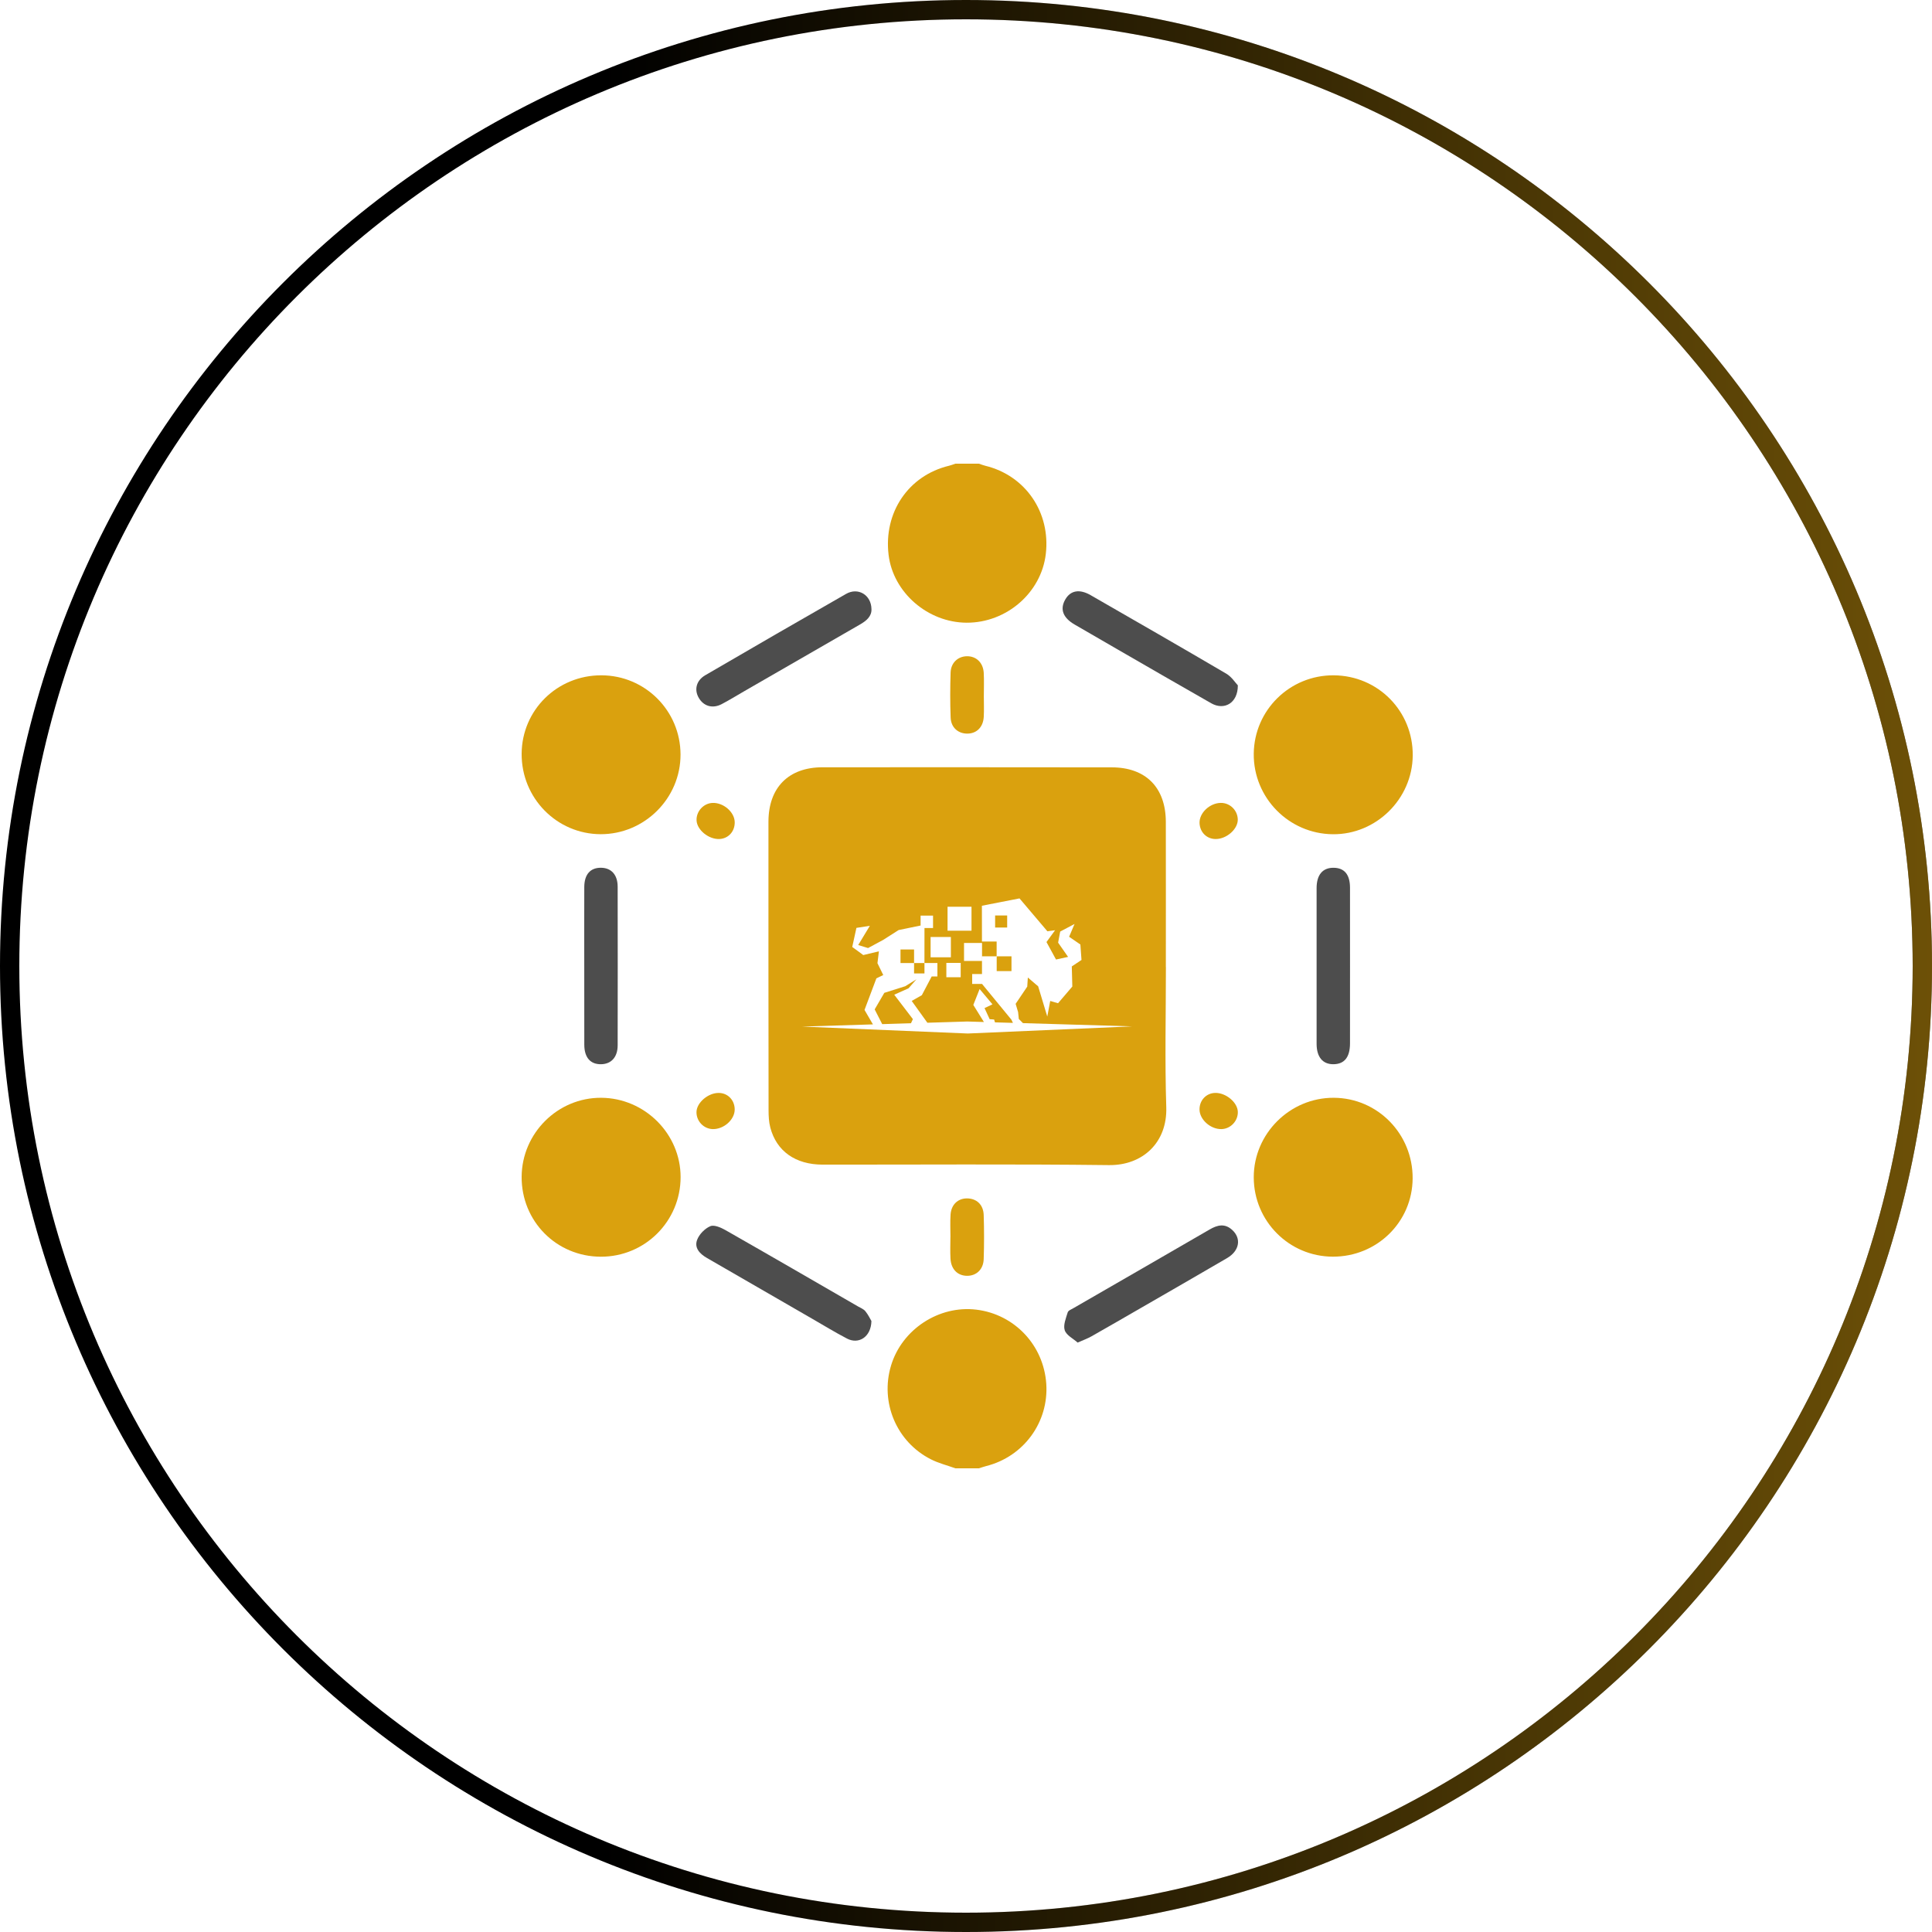
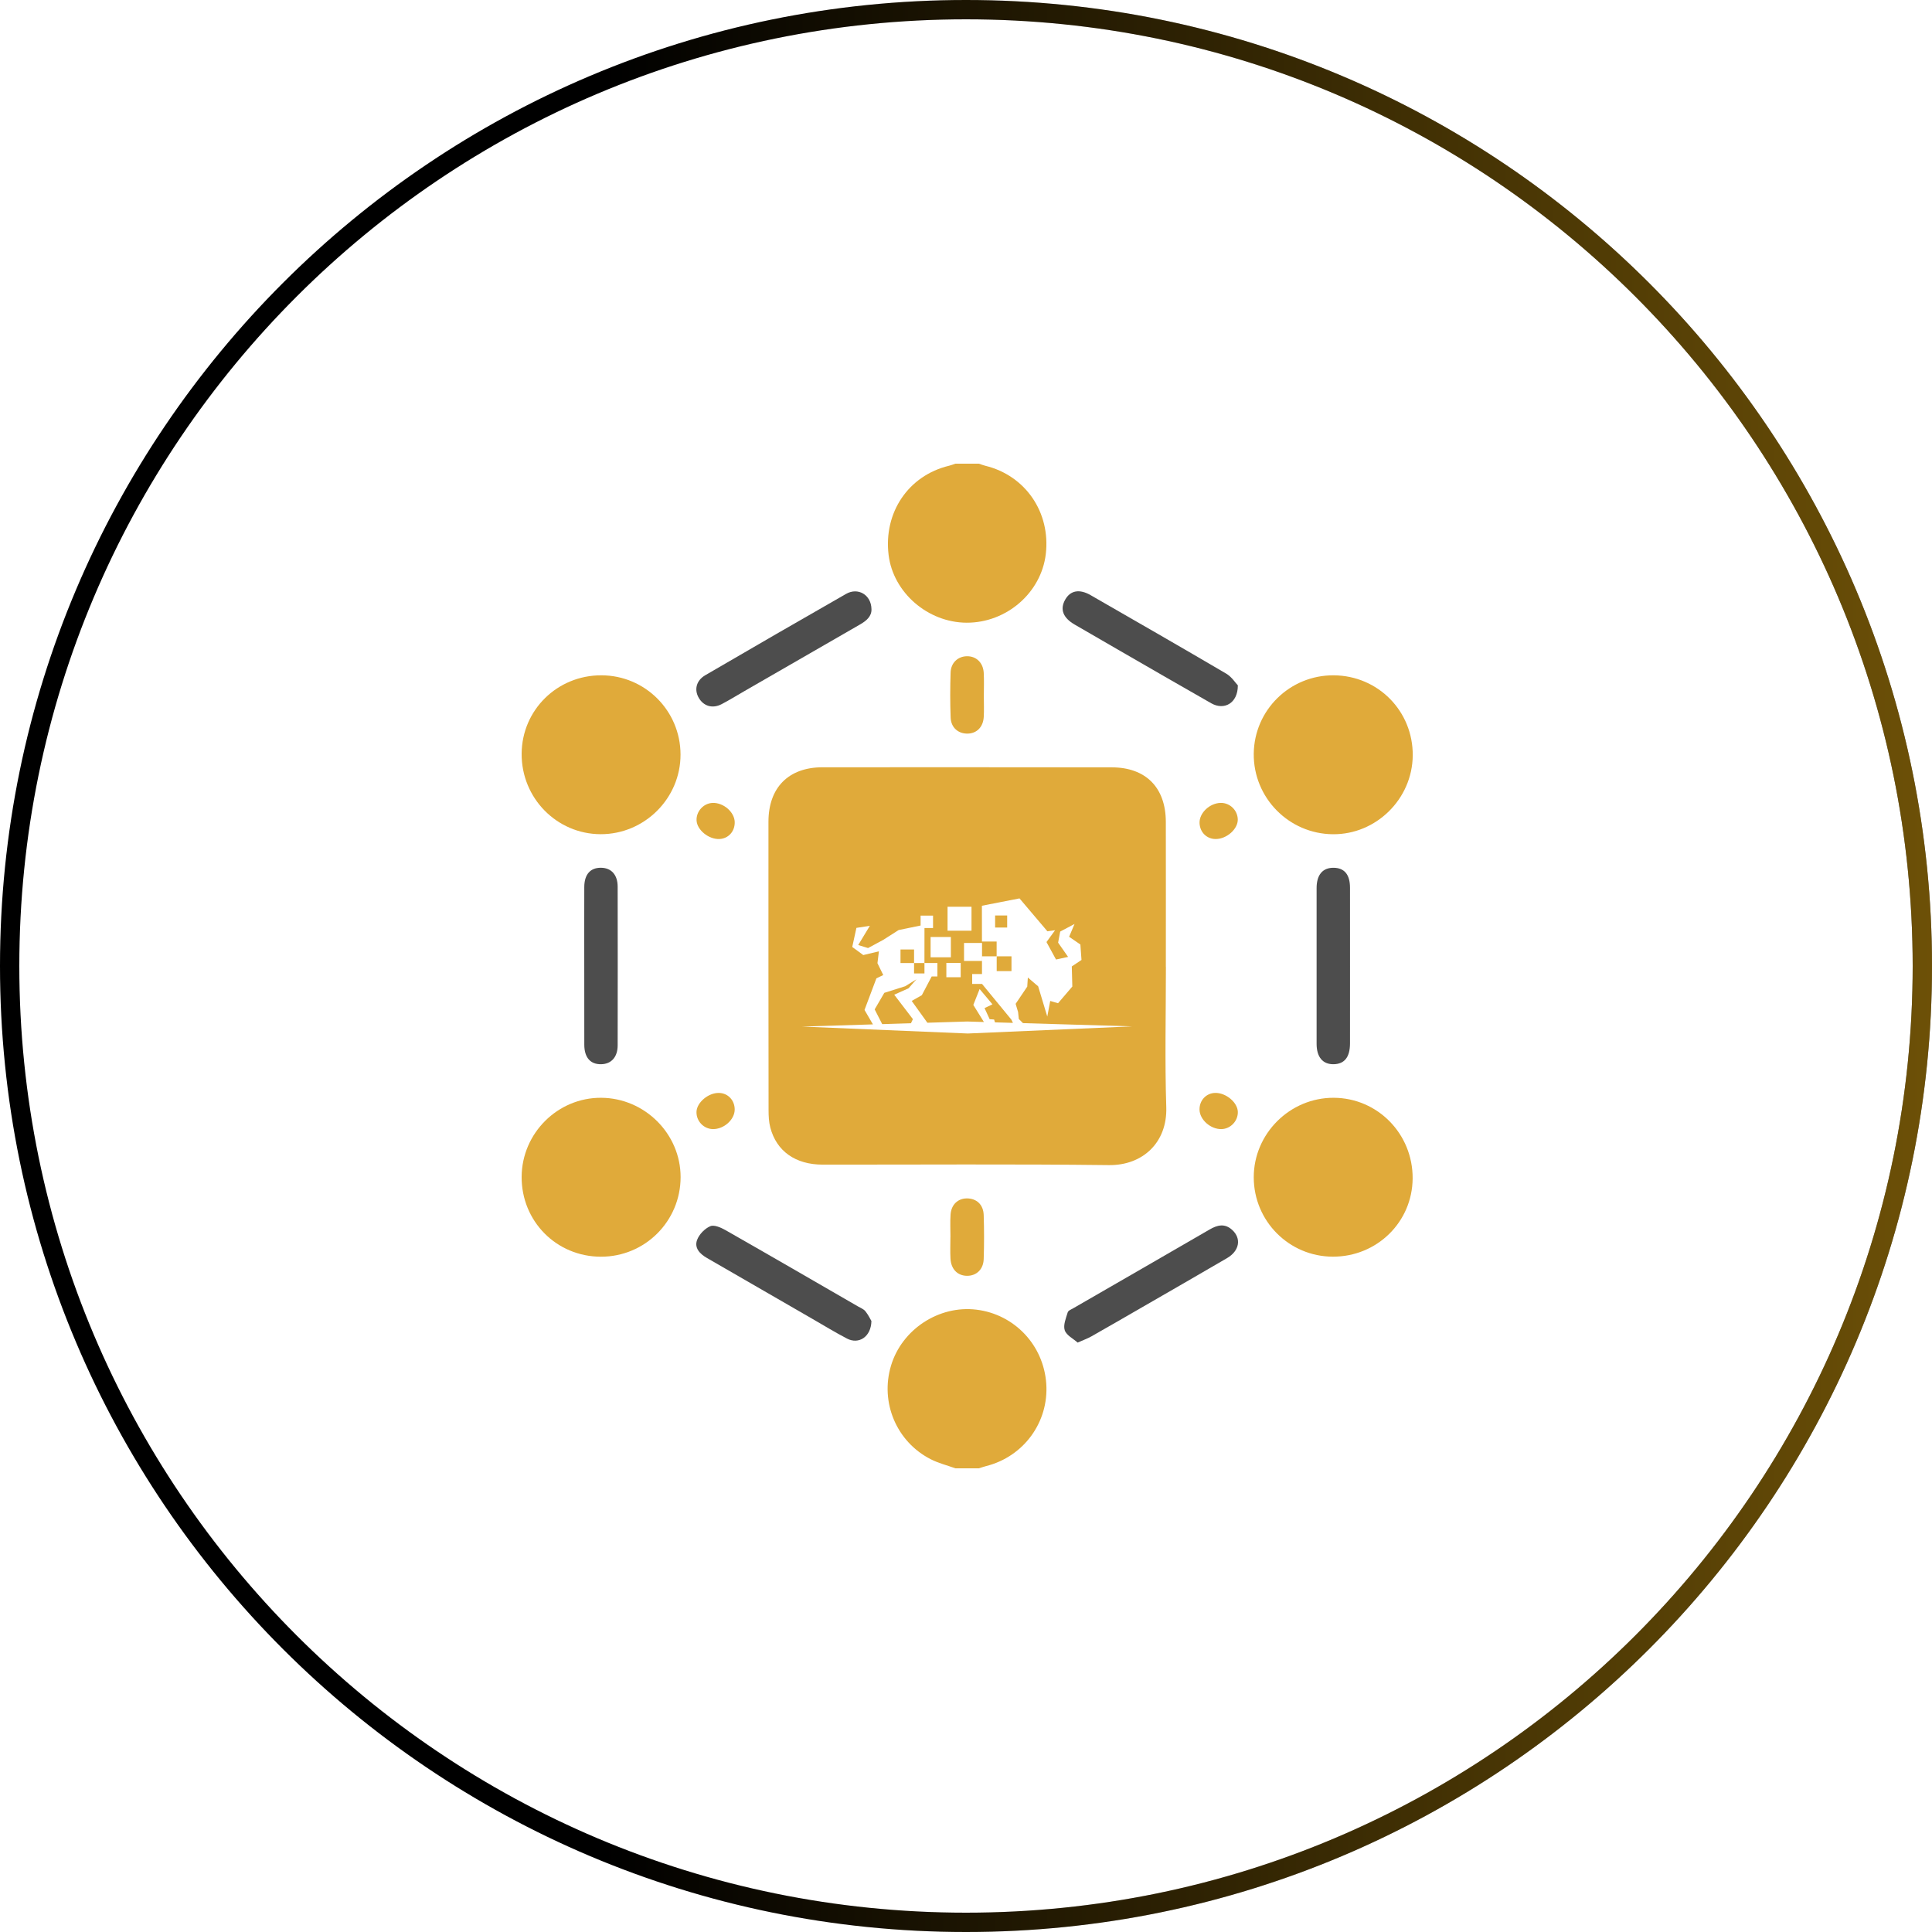
<svg xmlns="http://www.w3.org/2000/svg" width="100" height="100" viewBox="0 0 100 100" fill="none">
  <circle cx="50" cy="50" r="49.5" stroke="black" />
-   <circle cx="50" cy="50" r="49.5" stroke="url(#paint0_linear)" />
-   <path d="M50.54 67.788C48.601 67.551 46.684 68.805 46.12 70.682C45.546 72.589 46.4 74.628 48.181 75.533C48.58 75.736 49.027 75.847 49.452 76C49.859 76 50.265 76 50.671 76C50.797 75.961 50.922 75.913 51.049 75.882C52.988 75.392 54.288 73.611 54.155 71.626C54.021 69.629 52.514 68.029 50.54 67.788Z" fill="#DAA10E" />
-   <path d="M50.031 32.231C52.096 32.239 53.894 30.681 54.13 28.679C54.384 26.519 53.078 24.613 50.999 24.108C50.887 24.081 50.78 24.037 50.67 24C50.264 24 49.857 24 49.451 24C49.342 24.037 49.233 24.08 49.121 24.107C47.02 24.613 45.726 26.524 45.994 28.725C46.231 30.669 48.02 32.222 50.031 32.231Z" fill="#DAA10E" />
-   <path d="M68.989 43.18C71.228 43.201 73.103 41.354 73.123 39.106C73.143 36.81 71.329 34.969 69.033 34.954C66.765 34.94 64.918 36.751 64.894 39.011C64.871 41.289 66.708 43.16 68.989 43.18Z" fill="#DAA10E" />
-   <path d="M31.118 56.821C28.872 56.807 27.015 58.649 27 60.906C26.985 63.209 28.8 65.042 31.098 65.047C33.382 65.053 35.228 63.211 35.228 60.925C35.228 58.688 33.373 56.834 31.118 56.821Z" fill="#DAA10E" />
-   <path d="M31.087 43.178C33.359 43.184 35.229 41.321 35.224 39.053C35.22 36.787 33.39 34.958 31.128 34.954C28.844 34.948 27.014 36.749 27 39.012C26.986 41.307 28.815 43.169 31.087 43.178Z" fill="#DAA10E" />
-   <path d="M69.037 56.821C66.767 56.81 64.891 58.676 64.894 60.94C64.897 63.206 66.724 65.038 68.984 65.045C71.269 65.052 73.105 63.252 73.118 60.993C73.132 58.695 71.309 56.832 69.037 56.821Z" fill="#DAA10E" />
+   <circle cx="50" cy="50" r="49.5" stroke="url(#paint0_linear_1507:3739)" />
+   <path d="M50.54 67.788C48.601 67.551 46.684 68.805 46.12 70.682C45.546 72.589 46.4 74.628 48.181 75.533C48.58 75.736 49.027 75.847 49.452 76C49.859 76 50.265 76 50.671 76C50.797 75.961 50.922 75.913 51.049 75.882C52.988 75.392 54.288 73.611 54.155 71.626C54.021 69.629 52.514 68.029 50.54 67.788Z" fill="#E0AA3A" />
+   <path d="M50.031 32.231C52.096 32.239 53.894 30.681 54.13 28.679C54.384 26.519 53.078 24.613 50.999 24.108C50.887 24.081 50.78 24.037 50.67 24C50.264 24 49.857 24 49.451 24C49.342 24.037 49.233 24.08 49.121 24.107C47.02 24.613 45.726 26.524 45.994 28.725C46.231 30.669 48.02 32.222 50.031 32.231Z" fill="#E0AA3A" />
+   <path d="M68.989 43.18C71.228 43.201 73.103 41.354 73.123 39.106C73.143 36.81 71.329 34.969 69.033 34.954C66.765 34.94 64.918 36.751 64.894 39.011C64.871 41.289 66.708 43.16 68.989 43.18Z" fill="#E0AA3A" />
+   <path d="M31.118 56.821C28.872 56.807 27.015 58.649 27 60.906C26.985 63.209 28.8 65.042 31.098 65.047C33.382 65.053 35.228 63.211 35.228 60.925C35.228 58.688 33.373 56.834 31.118 56.821Z" fill="#E0AA3A" />
+   <path d="M31.087 43.178C33.359 43.184 35.229 41.321 35.224 39.053C35.22 36.787 33.39 34.958 31.128 34.954C28.844 34.948 27.014 36.749 27 39.012C26.986 41.307 28.815 43.169 31.087 43.178Z" fill="#E0AA3A" />
+   <path d="M69.037 56.821C66.767 56.81 64.891 58.676 64.894 60.94C64.897 63.206 66.724 65.038 68.984 65.045C71.269 65.052 73.105 63.252 73.118 60.993C73.132 58.695 71.309 56.832 69.037 56.821Z" fill="#E0AA3A" />
  <path d="M44.414 67.623C42.131 66.304 39.849 64.98 37.556 63.674C37.321 63.54 36.968 63.383 36.767 63.467C36.483 63.586 36.191 63.886 36.083 64.175C35.926 64.591 36.221 64.9 36.59 65.112C38.407 66.158 40.221 67.209 42.037 68.257C42.637 68.603 43.229 68.966 43.844 69.286C44.448 69.599 45.086 69.201 45.105 68.376C45.048 68.281 44.944 68.058 44.793 67.871C44.704 67.758 44.545 67.699 44.414 67.623Z" fill="#4D4D4D" />
  <path d="M55.619 32.324C56.364 32.757 57.11 33.189 57.857 33.62C59.469 34.549 61.077 35.482 62.693 36.401C63.362 36.783 64.073 36.401 64.071 35.474C63.943 35.341 63.752 35.034 63.475 34.871C61.144 33.501 58.797 32.155 56.452 30.806C55.871 30.471 55.406 30.561 55.137 31.032C54.852 31.53 55.016 31.973 55.619 32.324Z" fill="#4D4D4D" />
  <path d="M62.611 63.638C60.272 64.996 57.927 66.343 55.585 67.696C55.469 67.764 55.295 67.827 55.264 67.929C55.172 68.232 55.022 68.591 55.111 68.855C55.199 69.117 55.551 69.288 55.779 69.492C56.094 69.352 56.3 69.279 56.487 69.173C57.355 68.682 58.218 68.181 59.082 67.683C60.56 66.829 62.042 65.98 63.515 65.118C64.159 64.741 64.264 64.099 63.774 63.657C63.395 63.313 63.013 63.403 62.611 63.638Z" fill="#4D4D4D" />
  <path d="M37.347 36.449C37.737 36.247 38.11 36.013 38.492 35.794C40.499 34.637 42.503 33.479 44.511 32.325C44.851 32.13 45.123 31.898 45.107 31.525C45.092 30.783 44.409 30.388 43.793 30.74C41.357 32.132 38.929 33.537 36.504 34.95C36.037 35.222 35.922 35.701 36.169 36.123C36.42 36.553 36.879 36.691 37.347 36.449Z" fill="#4D4D4D" />
  <path d="M69.031 44.916C68.462 44.91 68.148 45.275 68.147 45.967C68.144 48.654 68.144 51.341 68.147 54.027C68.148 54.717 68.466 55.092 69.027 55.084C69.59 55.075 69.874 54.719 69.876 54.006C69.879 52.67 69.877 51.335 69.877 50.001C69.877 48.65 69.88 47.297 69.876 45.946C69.874 45.266 69.586 44.923 69.031 44.916Z" fill="#4D4D4D" />
  <path d="M30.243 54.077C30.246 54.738 30.558 55.092 31.11 55.084C31.638 55.077 31.969 54.718 31.97 54.107C31.975 51.37 31.975 48.632 31.97 45.894C31.969 45.279 31.642 44.923 31.114 44.915C30.558 44.907 30.245 45.256 30.242 45.914C30.237 47.283 30.241 48.653 30.241 50.02C30.242 51.373 30.239 52.724 30.243 54.077Z" fill="#4D4D4D" />
-   <path d="M49.197 65.148C49.227 65.693 49.561 66.029 50.047 66.036C50.533 66.043 50.899 65.708 50.916 65.172C50.941 64.411 50.941 63.648 50.916 62.889C50.9 62.351 50.544 62.028 50.046 62.029C49.58 62.03 49.236 62.351 49.201 62.864C49.175 63.252 49.195 63.642 49.195 64.032C49.194 64.032 49.193 64.032 49.193 64.032C49.193 64.403 49.176 64.776 49.197 65.148Z" fill="#DAA10E" />
-   <path d="M50.918 34.824C50.886 34.294 50.525 33.957 50.041 33.967C49.581 33.976 49.219 34.305 49.203 34.81C49.178 35.588 49.176 36.366 49.205 37.142C49.224 37.668 49.611 37.99 50.105 37.971C50.567 37.953 50.889 37.626 50.919 37.106C50.939 36.752 50.923 36.396 50.923 36.041C50.922 35.635 50.941 35.229 50.918 34.824Z" fill="#DAA10E" />
-   <path d="M62.931 43.428C63.497 43.425 64.078 42.908 64.067 42.415C64.057 41.937 63.66 41.551 63.187 41.558C62.612 41.566 62.071 42.081 62.088 42.599C62.105 43.079 62.462 43.431 62.931 43.428Z" fill="#DAA10E" />
-   <path d="M36.05 57.555C36.041 58.032 36.426 58.435 36.9 58.442C37.471 58.45 38.027 57.95 38.028 57.43C38.028 56.95 37.683 56.581 37.217 56.57C36.666 56.555 36.059 57.067 36.05 57.555Z" fill="#DAA10E" />
-   <path d="M36.881 41.559C36.414 41.577 36.031 41.997 36.054 42.467C36.078 42.961 36.685 43.453 37.24 43.427C37.704 43.405 38.04 43.031 38.029 42.549C38.016 42.029 37.444 41.536 36.881 41.559Z" fill="#DAA10E" />
-   <path d="M63.223 58.442C63.694 58.432 64.083 58.022 64.07 57.548C64.056 57.058 63.451 56.554 62.894 56.569C62.43 56.581 62.08 56.955 62.087 57.433C62.094 57.953 62.658 58.454 63.223 58.442Z" fill="#DAA10E" />
-   <path d="M60.366 57.31C60.289 54.892 60.347 52.471 60.347 50.051C60.346 50.051 60.344 50.051 60.344 50.051C60.344 47.547 60.348 45.042 60.343 42.538C60.339 40.764 59.308 39.721 57.548 39.718C52.556 39.712 47.565 39.711 42.574 39.714C40.816 39.715 39.776 40.764 39.775 42.534C39.772 47.51 39.775 52.483 39.781 57.459C39.781 57.761 39.795 58.073 39.871 58.362C40.192 59.586 41.175 60.279 42.574 60.281C47.515 60.285 52.455 60.247 57.395 60.306C59.151 60.328 60.424 59.13 60.366 57.31ZM49.045 46.933H50.285V48.173H49.045V46.933ZM50.83 48.807V49.739H49.898V48.807H50.83ZM48.983 49.839H49.725V50.581H48.983V49.839ZM48.168 49.549V48.499H49.217V49.549H48.168ZM41.515 53.135L45.183 53.022L44.747 52.274L45.362 50.639L45.717 50.468L45.417 49.854L45.492 49.24L44.683 49.434L44.112 49.015L44.328 48.027L45.023 47.92L44.421 48.915L44.931 49.071L45.712 48.65L46.514 48.139L47.65 47.905V47.393H48.294V48.036H47.851L47.849 49.846H48.52V50.542H48.223L47.714 51.511L47.19 51.808L48.001 52.937L50.07 52.873L50.927 52.899L50.379 52.015L50.705 51.192L51.37 51.984L50.959 52.179L51.225 52.753L51.456 52.77L51.499 52.917L52.429 52.944L52.351 52.779L50.83 50.928V50.872V50.928H50.319V50.417H50.828L50.827 49.498H51.586V48.732H50.826L50.823 46.881L52.769 46.501L54.213 48.203L54.611 48.149L54.166 48.76L54.659 49.664L55.284 49.529L54.768 48.791L54.876 48.217L55.618 47.825L55.337 48.487L55.92 48.887L55.978 49.687L55.476 50.022L55.503 51.063L54.764 51.927L54.359 51.809L54.207 52.617L53.735 51.052L53.201 50.596L53.17 51.067L52.569 51.958L52.696 52.383L52.733 52.741L52.949 52.957L58.604 53.125L50.092 53.494L41.515 53.135Z" fill="#DAA10E" />
-   <path d="M47.312 49.145H46.61V49.847H47.312V49.145Z" fill="#DAA10E" />
-   <path d="M47.026 51.154L47.433 50.689L46.854 51.047L45.772 51.389L45.273 52.246L45.663 53.009L47.152 52.963L47.251 52.75L46.285 51.486L47.026 51.154Z" fill="#DAA10E" />
-   <path d="M52.131 47.385H51.507V48.009H52.131V47.385Z" fill="#DAA10E" />
-   <path d="M52.354 49.499H51.589V50.264H52.354V49.499Z" fill="#DAA10E" />
-   <path d="M47.85 49.847H47.312V50.385H47.85V49.847Z" fill="#DAA10E" />
+   <path d="M49.197 65.148C49.227 65.693 49.561 66.029 50.047 66.036C50.533 66.043 50.899 65.708 50.916 65.172C50.941 64.411 50.941 63.648 50.916 62.889C50.9 62.351 50.544 62.028 50.046 62.029C49.58 62.03 49.236 62.351 49.201 62.864C49.175 63.252 49.195 63.642 49.195 64.032C49.194 64.032 49.193 64.032 49.193 64.032C49.193 64.403 49.176 64.776 49.197 65.148Z" fill="#E0AA3A" />
+   <path d="M50.918 34.824C50.886 34.294 50.525 33.957 50.041 33.967C49.581 33.976 49.219 34.305 49.203 34.81C49.178 35.588 49.176 36.366 49.205 37.142C49.224 37.668 49.611 37.99 50.105 37.971C50.567 37.953 50.889 37.626 50.919 37.106C50.939 36.752 50.923 36.396 50.923 36.041C50.922 35.635 50.941 35.229 50.918 34.824Z" fill="#E0AA3A" />
+   <path d="M62.931 43.428C63.497 43.425 64.078 42.908 64.067 42.415C64.057 41.937 63.66 41.551 63.187 41.558C62.612 41.566 62.071 42.081 62.088 42.599C62.105 43.079 62.462 43.431 62.931 43.428Z" fill="#E0AA3A" />
+   <path d="M36.05 57.555C36.041 58.032 36.426 58.435 36.9 58.442C37.471 58.45 38.027 57.95 38.028 57.43C38.028 56.95 37.683 56.581 37.217 56.57C36.666 56.555 36.059 57.067 36.05 57.555Z" fill="#E0AA3A" />
+   <path d="M36.881 41.559C36.414 41.577 36.031 41.997 36.054 42.467C36.078 42.961 36.685 43.453 37.24 43.427C37.704 43.405 38.04 43.031 38.029 42.549C38.016 42.029 37.444 41.536 36.881 41.559Z" fill="#E0AA3A" />
+   <path d="M63.223 58.442C63.694 58.432 64.083 58.022 64.07 57.548C64.056 57.058 63.451 56.554 62.894 56.569C62.43 56.581 62.08 56.955 62.087 57.433C62.094 57.953 62.658 58.454 63.223 58.442Z" fill="#E0AA3A" />
+   <path d="M60.366 57.31C60.289 54.892 60.347 52.471 60.347 50.051C60.346 50.051 60.344 50.051 60.344 50.051C60.344 47.547 60.348 45.042 60.343 42.538C60.339 40.764 59.308 39.721 57.548 39.718C52.556 39.712 47.565 39.711 42.574 39.714C40.816 39.715 39.776 40.764 39.775 42.534C39.772 47.51 39.775 52.483 39.781 57.459C39.781 57.761 39.795 58.073 39.871 58.362C40.192 59.586 41.175 60.279 42.574 60.281C47.515 60.285 52.455 60.247 57.395 60.306C59.151 60.328 60.424 59.13 60.366 57.31ZM49.045 46.933H50.285V48.173H49.045V46.933ZM50.83 48.807V49.739H49.898V48.807H50.83ZM48.983 49.839H49.725V50.581H48.983V49.839ZM48.168 49.549V48.499H49.217V49.549H48.168ZM41.515 53.135L45.183 53.022L44.747 52.274L45.362 50.639L45.717 50.468L45.417 49.854L45.492 49.24L44.683 49.434L44.112 49.015L44.328 48.027L45.023 47.92L44.421 48.915L44.931 49.071L45.712 48.65L46.514 48.139L47.65 47.905V47.393H48.294V48.036H47.851L47.849 49.846H48.52V50.542H48.223L47.714 51.511L47.19 51.808L48.001 52.937L50.07 52.873L50.927 52.899L50.379 52.015L50.705 51.192L51.37 51.984L50.959 52.179L51.225 52.753L51.456 52.77L51.499 52.917L52.429 52.944L52.351 52.779L50.83 50.928V50.872V50.928H50.319V50.417H50.828L50.827 49.498H51.586V48.732H50.826L50.823 46.881L52.769 46.501L54.213 48.203L54.611 48.149L54.166 48.76L54.659 49.664L55.284 49.529L54.768 48.791L54.876 48.217L55.618 47.825L55.337 48.487L55.92 48.887L55.978 49.687L55.476 50.022L55.503 51.063L54.764 51.927L54.359 51.809L54.207 52.617L53.735 51.052L53.201 50.596L53.17 51.067L52.569 51.958L52.696 52.383L52.733 52.741L52.949 52.957L58.604 53.125L50.092 53.494L41.515 53.135Z" fill="#E0AA3A" />
+   <path d="M47.312 49.145H46.61V49.847H47.312V49.145Z" fill="#E0AA3A" />
+   <path d="M47.026 51.154L47.433 50.689L46.854 51.047L45.772 51.389L45.273 52.246L45.663 53.009L47.152 52.963L47.251 52.75L46.285 51.486L47.026 51.154Z" fill="#E0AA3A" />
+   <path d="M52.131 47.385H51.507V48.009H52.131V47.385Z" fill="#E0AA3A" />
+   <path d="M52.354 49.499H51.589V50.264H52.354V49.499Z" fill="#E0AA3A" />
+   <path d="M47.85 49.847H47.312V50.385H47.85V49.847Z" fill="#E0AA3A" />
  <defs>
-     <linearGradient id="paint0_linear" x1="100" y1="50" x2="3.48559e-07" y2="50" gradientUnits="userSpaceOnUse">
+     <linearGradient id="paint0_linear_1507:3739" x1="100" y1="50" x2="3.48559e-07" y2="50" gradientUnits="userSpaceOnUse">
      <stop stop-color="#DAA10E" stop-opacity="0.5" />
      <stop offset="0.37" stop-color="#DAA10E" stop-opacity="0.219" />
      <stop offset="0.688" stop-color="#DAA10E" stop-opacity="0" />
    </linearGradient>
  </defs>
</svg>
